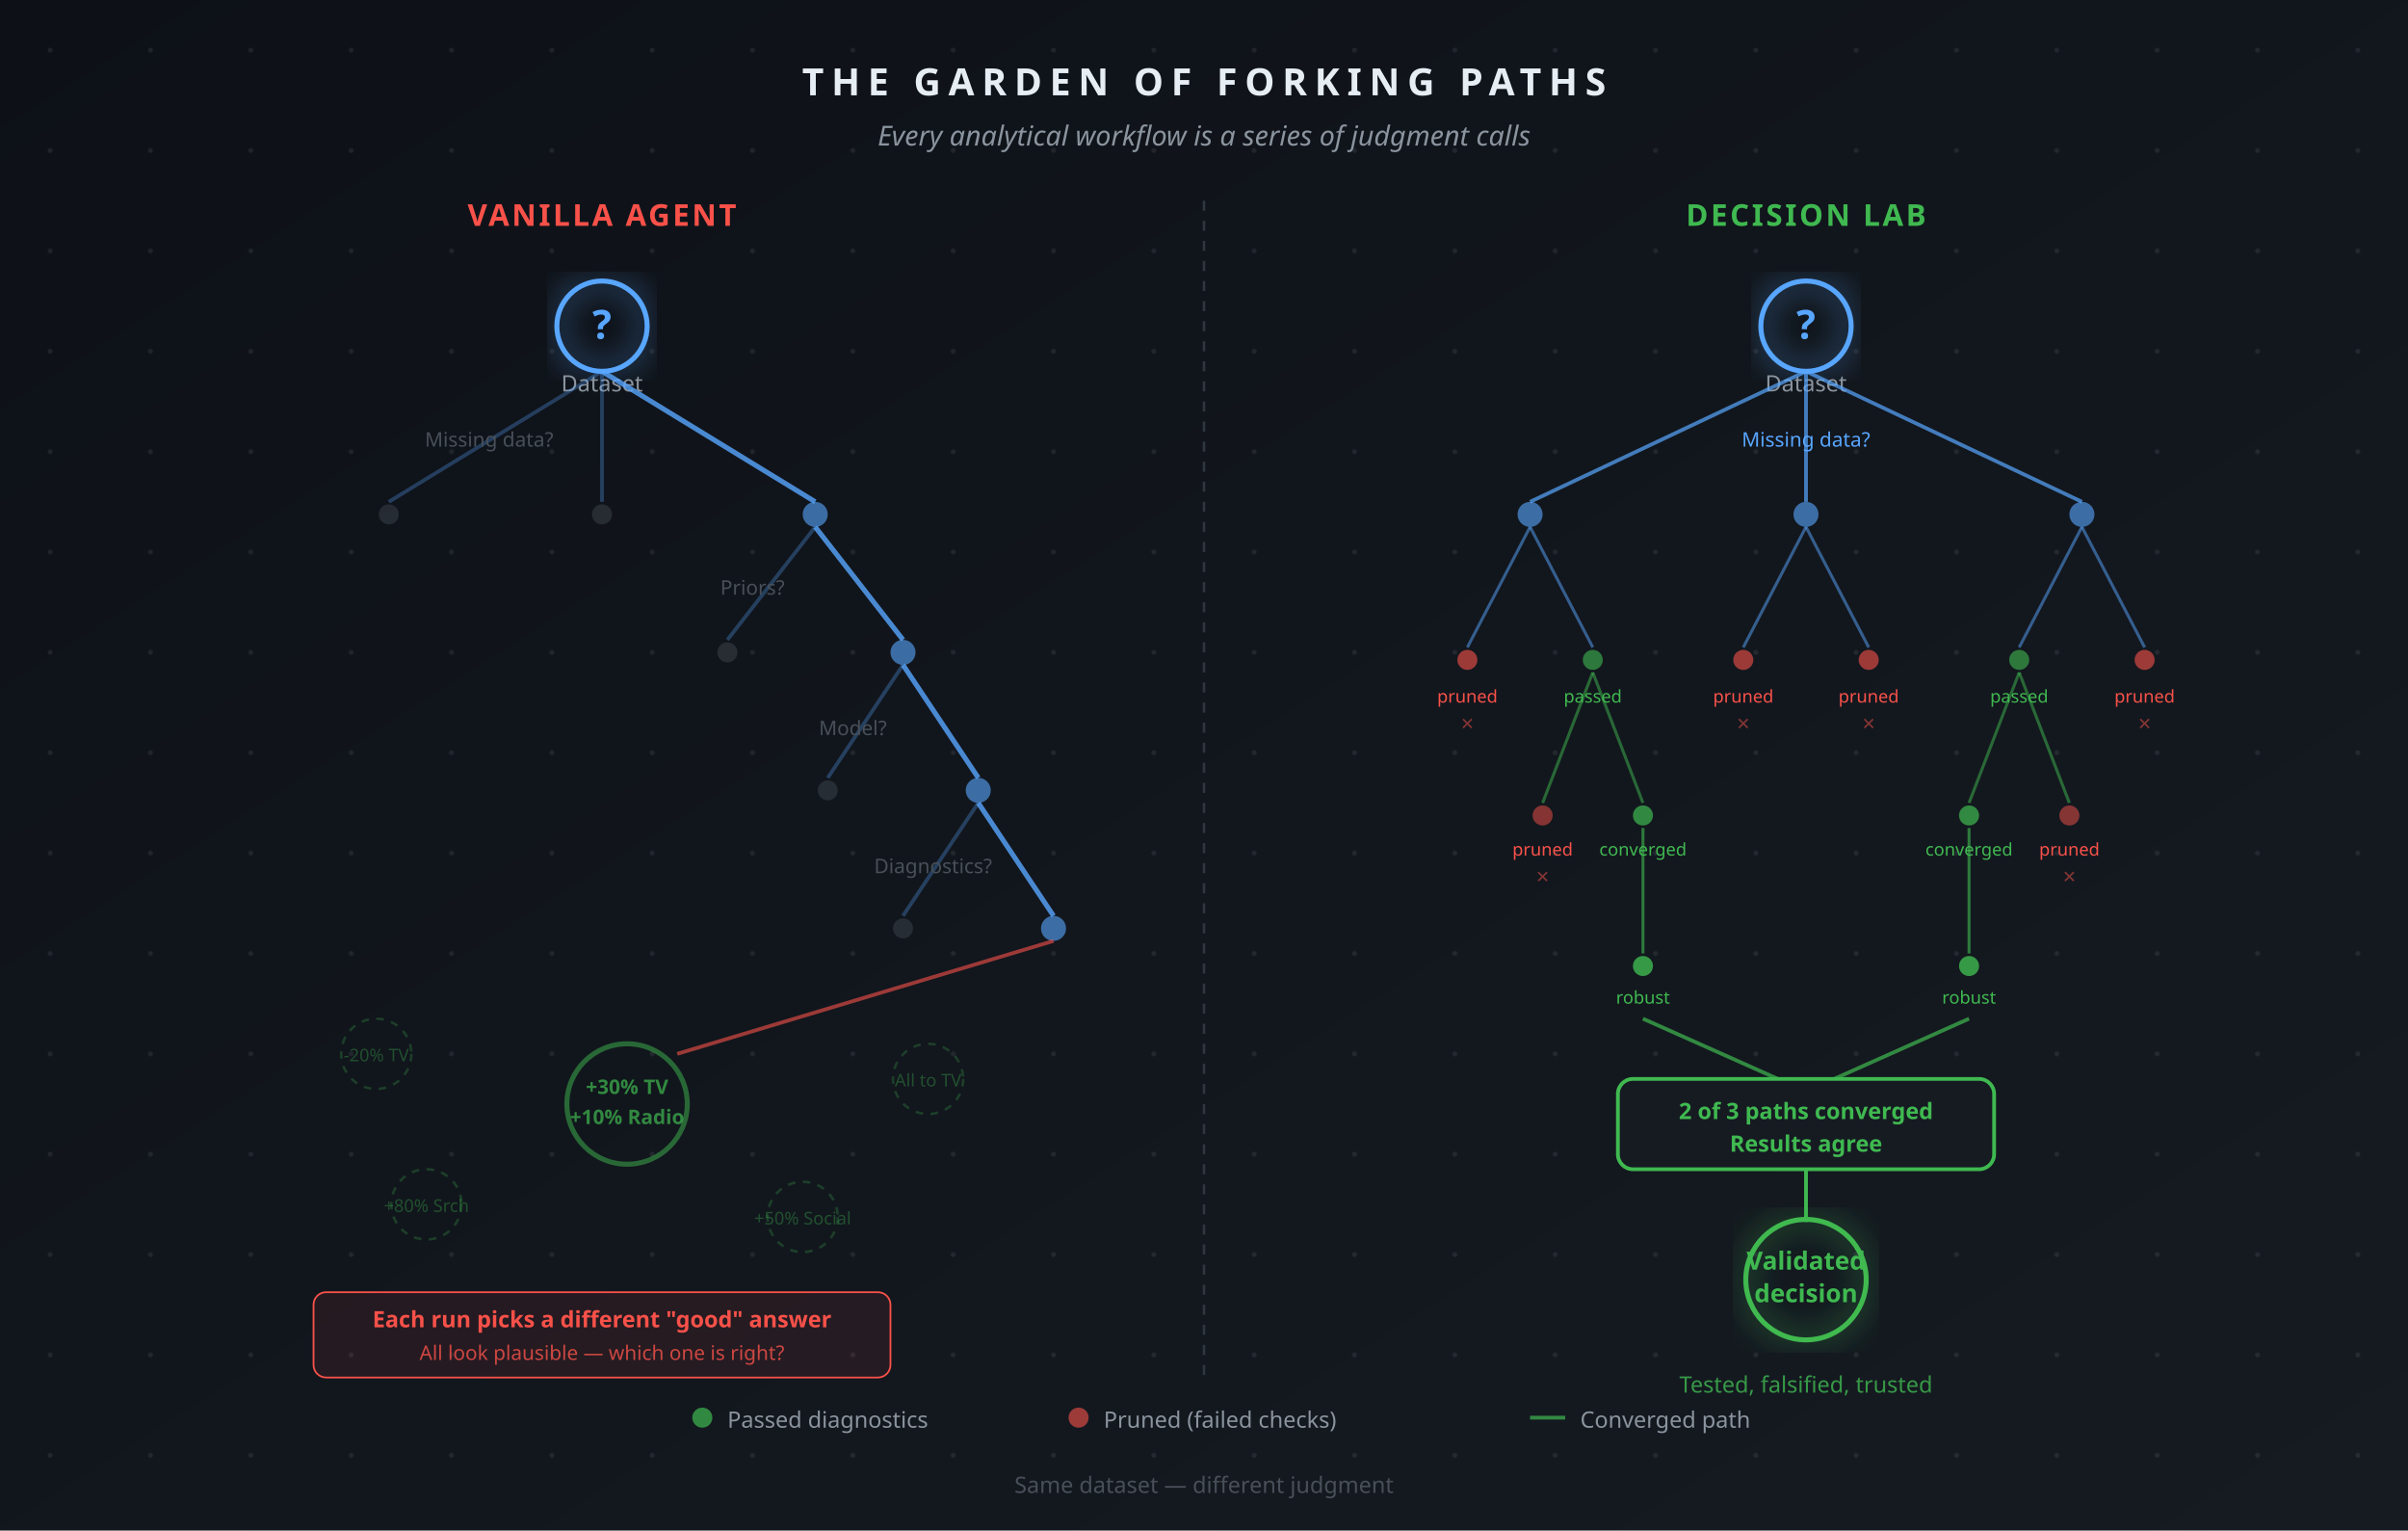
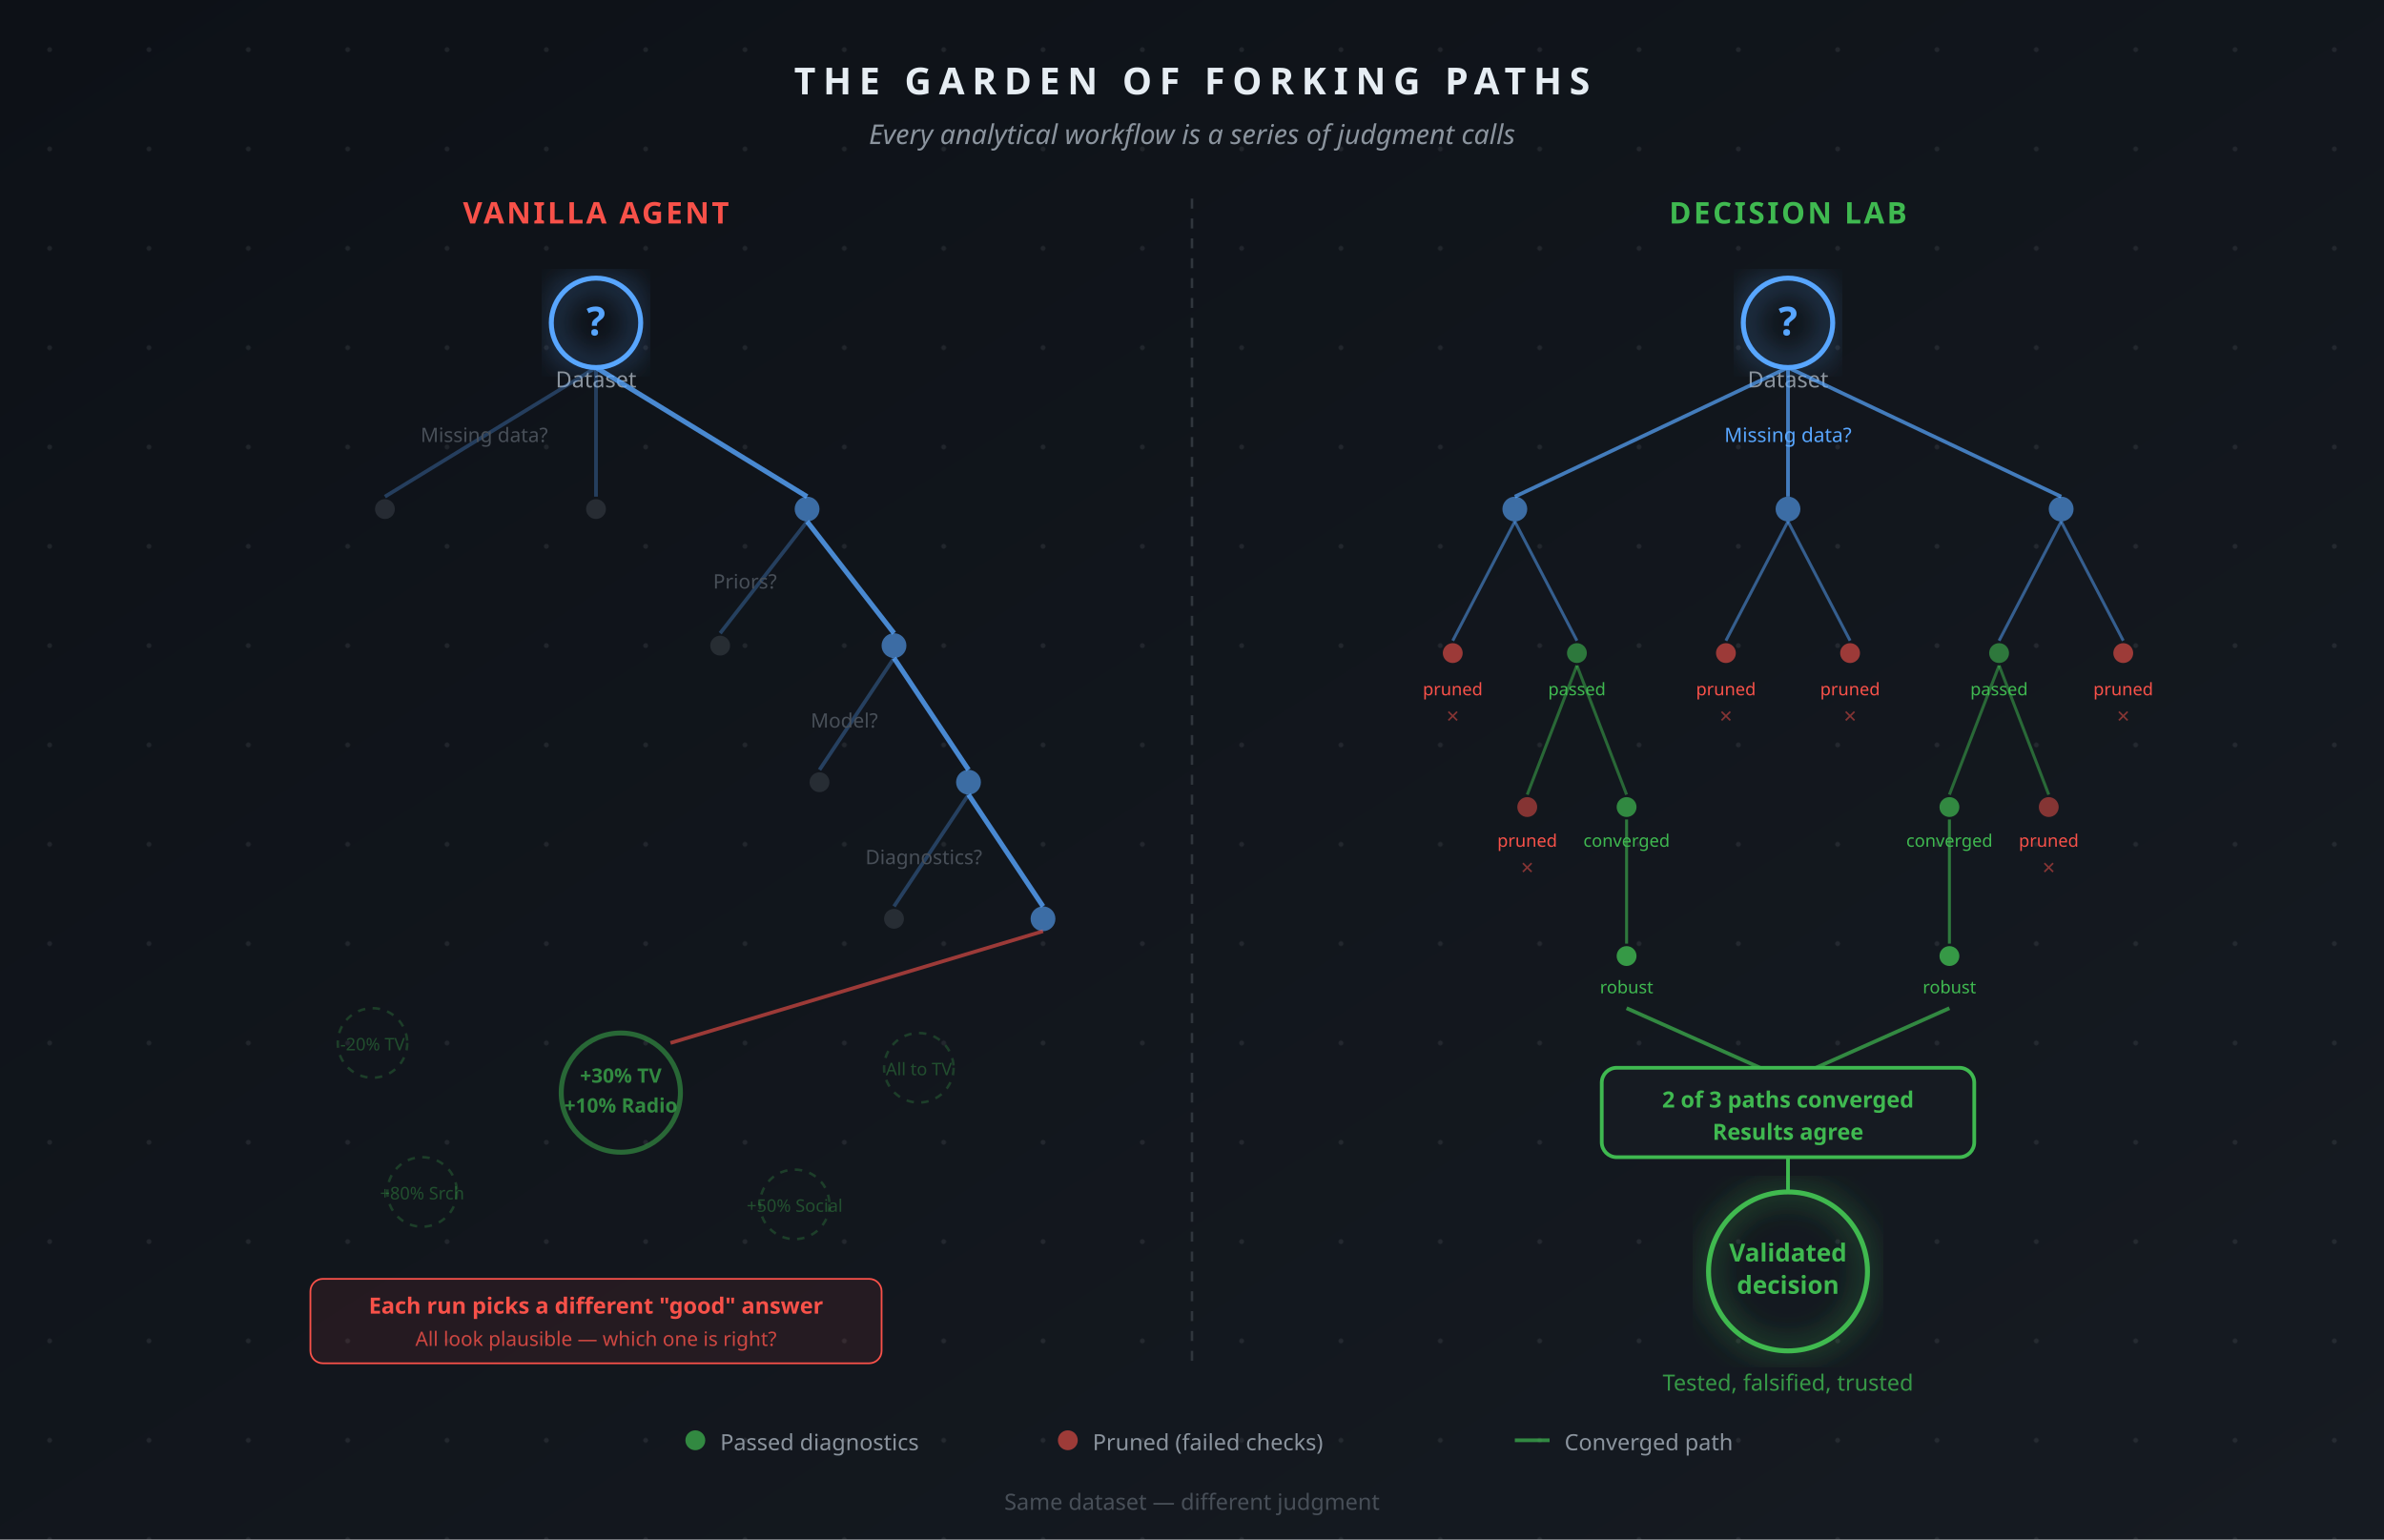
- <svg xmlns="http://www.w3.org/2000/svg" viewBox="0 0 960 610" font-family="'Segoe UI', system-ui, -apple-system, sans-serif">
+ <svg xmlns="http://www.w3.org/2000/svg" viewBox="0 0 960 620" font-family="'Segoe UI', system-ui, -apple-system, sans-serif">
  <defs>
    <linearGradient id="bg" x1="0" y1="0" x2="1" y2="1">
      <stop offset="0%" stop-color="#0d1117" />
      <stop offset="100%" stop-color="#161b22" />
    </linearGradient>
    <filter id="glowBlue">
      <feGaussianBlur stdDeviation="6" result="blur" />
      <feMerge>
        <feMergeNode in="blur" />
        <feMergeNode in="SourceGraphic" />
      </feMerge>
    </filter>
    <filter id="glowGreen">
      <feGaussianBlur stdDeviation="6" result="blur" />
      <feMerge>
        <feMergeNode in="blur" />
        <feMergeNode in="SourceGraphic" />
      </feMerge>
    </filter>
    <filter id="glowRed">
      <feGaussianBlur stdDeviation="5" result="blur" />
      <feMerge>
        <feMergeNode in="blur" />
        <feMergeNode in="SourceGraphic" />
      </feMerge>
    </filter>
  </defs>
-   <rect width="960" height="610" fill="url(#bg)" />
+   <rect width="960" height="620" fill="url(#bg)" />
  <g opacity="0.08">
    <pattern id="dots" x="0" y="0" width="40" height="40" patternUnits="userSpaceOnUse">
      <circle cx="20" cy="20" r="1" fill="#e6edf3" />
    </pattern>
-     <rect width="960" height="610" fill="url(#dots)" />
+     <rect width="960" height="620" fill="url(#dots)" />
  </g>
  <text x="480" y="38" text-anchor="middle" fill="#e6edf3" font-size="15" font-weight="600" letter-spacing="3">THE GARDEN OF FORKING PATHS</text>
  <text x="480" y="58" text-anchor="middle" fill="#8b949e" font-size="11" font-style="italic">Every analytical workflow is a series of judgment calls</text>
  <text x="240" y="90" text-anchor="middle" fill="#f85149" font-size="12" font-weight="600" letter-spacing="1">VANILLA AGENT</text>
  <circle cx="240" cy="130" r="18" fill="none" stroke="#58a6ff" stroke-width="2" filter="url(#glowBlue)" />
  <text x="240" y="135" text-anchor="middle" fill="#58a6ff" font-size="16" font-weight="700">?</text>
  <text x="240" y="156" text-anchor="middle" fill="#8b949e" font-size="9">Dataset</text>
  <line x1="240" y1="148" x2="155" y2="200" stroke="#58a6ff" stroke-width="1.5" opacity="0.3" />
  <line x1="240" y1="148" x2="240" y2="200" stroke="#58a6ff" stroke-width="1.5" opacity="0.3" />
  <line x1="240" y1="148" x2="325" y2="200" stroke="#58a6ff" stroke-width="2" opacity="0.8" />
  <text x="195" y="178" text-anchor="middle" fill="#484f58" font-size="8">Missing data?</text>
  <circle cx="155" cy="205" r="4" fill="#484f58" opacity="0.4" />
  <circle cx="240" cy="205" r="4" fill="#484f58" opacity="0.4" />
  <circle cx="325" cy="205" r="5" fill="#58a6ff" opacity="0.6" />
  <line x1="325" y1="210" x2="290" y2="255" stroke="#58a6ff" stroke-width="1.5" opacity="0.3" />
  <line x1="325" y1="210" x2="360" y2="255" stroke="#58a6ff" stroke-width="2" opacity="0.8" />
  <text x="300" y="237" text-anchor="middle" fill="#484f58" font-size="8">Priors?</text>
  <circle cx="290" cy="260" r="4" fill="#484f58" opacity="0.4" />
  <circle cx="360" cy="260" r="5" fill="#58a6ff" opacity="0.6" />
  <line x1="360" y1="265" x2="330" y2="310" stroke="#58a6ff" stroke-width="1.5" opacity="0.3" />
  <line x1="360" y1="265" x2="390" y2="310" stroke="#58a6ff" stroke-width="2" opacity="0.8" />
  <text x="340" y="293" text-anchor="middle" fill="#484f58" font-size="8">Model?</text>
  <circle cx="330" cy="315" r="4" fill="#484f58" opacity="0.4" />
  <circle cx="390" cy="315" r="5" fill="#58a6ff" opacity="0.6" />
  <line x1="390" y1="320" x2="360" y2="365" stroke="#58a6ff" stroke-width="1.5" opacity="0.3" />
  <line x1="390" y1="320" x2="420" y2="365" stroke="#58a6ff" stroke-width="2" opacity="0.8" />
  <text x="372" y="348" text-anchor="middle" fill="#484f58" font-size="8">Diagnostics?</text>
  <circle cx="360" cy="370" r="4" fill="#484f58" opacity="0.4" />
  <circle cx="420" cy="370" r="5" fill="#58a6ff" opacity="0.6" />
  <line x1="420" y1="375" x2="270" y2="420" stroke="#f85149" stroke-width="1.5" opacity="0.6" />
  <circle cx="250" cy="440" r="24" fill="none" stroke="#3fb950" stroke-width="2" opacity="0.5" />
  <text x="250" y="436" text-anchor="middle" fill="#3fb950" font-size="8" font-weight="600" opacity="0.7">+30% TV</text>
  <text x="250" y="448" text-anchor="middle" fill="#3fb950" font-size="8" font-weight="600" opacity="0.7">+10% Radio</text>
  <circle cx="150" cy="420" r="14" fill="none" stroke="#3fb950" stroke-width="1" opacity="0.25" stroke-dasharray="3,3" />
  <text x="150" y="423" text-anchor="middle" fill="#3fb950" font-size="7" opacity="0.35">-20% TV</text>
  <circle cx="370" cy="430" r="14" fill="none" stroke="#3fb950" stroke-width="1" opacity="0.25" stroke-dasharray="3,3" />
  <text x="370" y="433" text-anchor="middle" fill="#3fb950" font-size="7" opacity="0.35">All to TV</text>
  <circle cx="170" cy="480" r="14" fill="none" stroke="#3fb950" stroke-width="1" opacity="0.25" stroke-dasharray="3,3" />
  <text x="170" y="483" text-anchor="middle" fill="#3fb950" font-size="7" opacity="0.35">+80% Srch</text>
  <circle cx="320" cy="485" r="14" fill="none" stroke="#3fb950" stroke-width="1" opacity="0.25" stroke-dasharray="3,3" />
  <text x="320" y="488" text-anchor="middle" fill="#3fb950" font-size="7" opacity="0.35">+50% Social</text>
  <rect x="125" y="515" width="230" height="34" rx="5" fill="#f8514915" stroke="#f85149" stroke-width="0.7" />
  <text x="240" y="529" text-anchor="middle" fill="#f85149" font-size="9" font-weight="600">Each run picks a different "good" answer</text>
  <text x="240" y="542" text-anchor="middle" fill="#f85149" font-size="8" opacity="0.8">All look plausible — which one is right?</text>
  <line x1="480" y1="80" x2="480" y2="550" stroke="#30363d" stroke-width="1" stroke-dasharray="4,4" />
-   <text x="480" y="595" text-anchor="middle" fill="#484f58" font-size="9">Same dataset — different judgment</text>
+   <text x="480" y="608" text-anchor="middle" fill="#484f58" font-size="9">Same dataset — different judgment</text>
  <text x="720" y="90" text-anchor="middle" fill="#3fb950" font-size="12" font-weight="600" letter-spacing="1">DECISION LAB</text>
  <circle cx="720" cy="130" r="18" fill="none" stroke="#58a6ff" stroke-width="2" filter="url(#glowBlue)" />
  <text x="720" y="135" text-anchor="middle" fill="#58a6ff" font-size="16" font-weight="700">?</text>
  <text x="720" y="156" text-anchor="middle" fill="#8b949e" font-size="9">Dataset</text>
  <line x1="720" y1="148" x2="610" y2="200" stroke="#58a6ff" stroke-width="1.5" opacity="0.7" />
  <line x1="720" y1="148" x2="720" y2="200" stroke="#58a6ff" stroke-width="1.5" opacity="0.7" />
  <line x1="720" y1="148" x2="830" y2="200" stroke="#58a6ff" stroke-width="1.5" opacity="0.7" />
  <text x="720" y="178" text-anchor="middle" fill="#58a6ff" font-size="8">Missing data?</text>
  <circle cx="610" cy="205" r="5" fill="#58a6ff" opacity="0.6" />
  <circle cx="720" cy="205" r="5" fill="#58a6ff" opacity="0.6" />
  <circle cx="830" cy="205" r="5" fill="#58a6ff" opacity="0.6" />
  <line x1="610" y1="210" x2="585" y2="258" stroke="#58a6ff" stroke-width="1.2" opacity="0.5" />
  <line x1="610" y1="210" x2="635" y2="258" stroke="#58a6ff" stroke-width="1.2" opacity="0.5" />
  <circle cx="585" cy="263" r="4" fill="#f85149" opacity="0.6" />
  <circle cx="635" cy="263" r="4" fill="#3fb950" opacity="0.6" />
  <text x="585" y="280" text-anchor="middle" fill="#f85149" font-size="7">pruned</text>
  <text x="635" y="280" text-anchor="middle" fill="#3fb950" font-size="7">passed</text>
  <text x="585" y="291" text-anchor="middle" fill="#f85149" font-size="8" opacity="0.5">✗</text>
  <line x1="720" y1="210" x2="695" y2="258" stroke="#58a6ff" stroke-width="1.2" opacity="0.5" />
  <line x1="720" y1="210" x2="745" y2="258" stroke="#58a6ff" stroke-width="1.2" opacity="0.5" />
  <circle cx="695" cy="263" r="4" fill="#f85149" opacity="0.6" />
  <circle cx="745" cy="263" r="4" fill="#f85149" opacity="0.6" />
  <text x="695" y="280" text-anchor="middle" fill="#f85149" font-size="7">pruned</text>
  <text x="745" y="280" text-anchor="middle" fill="#f85149" font-size="7">pruned</text>
  <text x="695" y="291" text-anchor="middle" fill="#f85149" font-size="8" opacity="0.5">✗</text>
  <text x="745" y="291" text-anchor="middle" fill="#f85149" font-size="8" opacity="0.5">✗</text>
  <line x1="830" y1="210" x2="805" y2="258" stroke="#58a6ff" stroke-width="1.2" opacity="0.5" />
  <line x1="830" y1="210" x2="855" y2="258" stroke="#58a6ff" stroke-width="1.2" opacity="0.5" />
  <circle cx="805" cy="263" r="4" fill="#3fb950" opacity="0.6" />
  <circle cx="855" cy="263" r="4" fill="#f85149" opacity="0.6" />
  <text x="805" y="280" text-anchor="middle" fill="#3fb950" font-size="7">passed</text>
  <text x="855" y="280" text-anchor="middle" fill="#f85149" font-size="7">pruned</text>
  <text x="855" y="291" text-anchor="middle" fill="#f85149" font-size="8" opacity="0.5">✗</text>
  <line x1="635" y1="268" x2="615" y2="320" stroke="#3fb950" stroke-width="1.2" opacity="0.5" />
  <line x1="635" y1="268" x2="655" y2="320" stroke="#3fb950" stroke-width="1.2" opacity="0.5" />
  <circle cx="615" cy="325" r="4" fill="#f85149" opacity="0.5" />
  <circle cx="655" cy="325" r="4" fill="#3fb950" opacity="0.7" />
  <text x="615" y="341" text-anchor="middle" fill="#f85149" font-size="7">pruned</text>
  <text x="655" y="341" text-anchor="middle" fill="#3fb950" font-size="7">converged</text>
  <text x="615" y="352" text-anchor="middle" fill="#f85149" font-size="8" opacity="0.5">✗</text>
  <line x1="805" y1="268" x2="785" y2="320" stroke="#3fb950" stroke-width="1.2" opacity="0.5" />
  <line x1="805" y1="268" x2="825" y2="320" stroke="#3fb950" stroke-width="1.2" opacity="0.5" />
  <circle cx="785" cy="325" r="4" fill="#3fb950" opacity="0.7" />
  <circle cx="825" cy="325" r="4" fill="#f85149" opacity="0.5" />
  <text x="785" y="341" text-anchor="middle" fill="#3fb950" font-size="7">converged</text>
  <text x="825" y="341" text-anchor="middle" fill="#f85149" font-size="7">pruned</text>
  <text x="825" y="352" text-anchor="middle" fill="#f85149" font-size="8" opacity="0.5">✗</text>
  <line x1="655" y1="330" x2="655" y2="380" stroke="#3fb950" stroke-width="1.2" opacity="0.6" />
  <line x1="785" y1="330" x2="785" y2="380" stroke="#3fb950" stroke-width="1.2" opacity="0.6" />
  <circle cx="655" cy="385" r="4" fill="#3fb950" opacity="0.8" />
  <circle cx="785" cy="385" r="4" fill="#3fb950" opacity="0.8" />
  <text x="655" y="400" text-anchor="middle" fill="#3fb950" font-size="7">robust</text>
  <text x="785" y="400" text-anchor="middle" fill="#3fb950" font-size="7">robust</text>
  <line x1="655" y1="406" x2="720" y2="435" stroke="#3fb950" stroke-width="1.5" opacity="0.7" />
  <line x1="785" y1="406" x2="720" y2="435" stroke="#3fb950" stroke-width="1.5" opacity="0.7" />
  <rect x="645" y="430" width="150" height="36" rx="6" fill="#161b22" stroke="#3fb950" stroke-width="1.5" />
  <text x="720" y="446" text-anchor="middle" fill="#3fb950" font-size="9" font-weight="600">2 of 3 paths converged</text>
  <text x="720" y="459" text-anchor="middle" fill="#3fb950" font-size="9" font-weight="600">Results agree</text>
-   <line x1="720" y1="466" x2="720" y2="487" stroke="#3fb950" stroke-width="1.5" />
-   <circle cx="720" cy="510" r="24" fill="none" stroke="#3fb950" stroke-width="2" filter="url(#glowGreen)" />
-   <text x="720" y="506" text-anchor="middle" fill="#3fb950" font-size="10" font-weight="700">Validated</text>
-   <text x="720" y="519" text-anchor="middle" fill="#3fb950" font-size="10" font-weight="700">decision</text>
-   <text x="720" y="555" text-anchor="middle" fill="#3fb950" font-size="9" opacity="0.8">Tested, falsified, trusted</text>
-   <g transform="translate(0, 565)">
+   <line x1="720" y1="466" x2="720" y2="480" stroke="#3fb950" stroke-width="1.5" />
+   <circle cx="720" cy="512" r="32" fill="none" stroke="#3fb950" stroke-width="2" filter="url(#glowGreen)" />
+   <text x="720" y="508" text-anchor="middle" fill="#3fb950" font-size="10" font-weight="700">Validated</text>
+   <text x="720" y="521" text-anchor="middle" fill="#3fb950" font-size="10" font-weight="700">decision</text>
+   <text x="720" y="560" text-anchor="middle" fill="#3fb950" font-size="9" opacity="0.8">Tested, falsified, trusted</text>
+   <g transform="translate(0, 580)">
    <circle cx="280" cy="0" r="4" fill="#3fb950" opacity="0.7" />
    <text x="290" y="4" fill="#8b949e" font-size="9">Passed diagnostics</text>
    <circle cx="430" cy="0" r="4" fill="#f85149" opacity="0.6" />
    <text x="440" y="4" fill="#8b949e" font-size="9">Pruned (failed checks)</text>
    <line x1="610" y1="0" x2="624" y2="0" stroke="#3fb950" stroke-width="1.5" opacity="0.7" />
    <text x="630" y="4" fill="#8b949e" font-size="9">Converged path</text>
  </g>
</svg>
